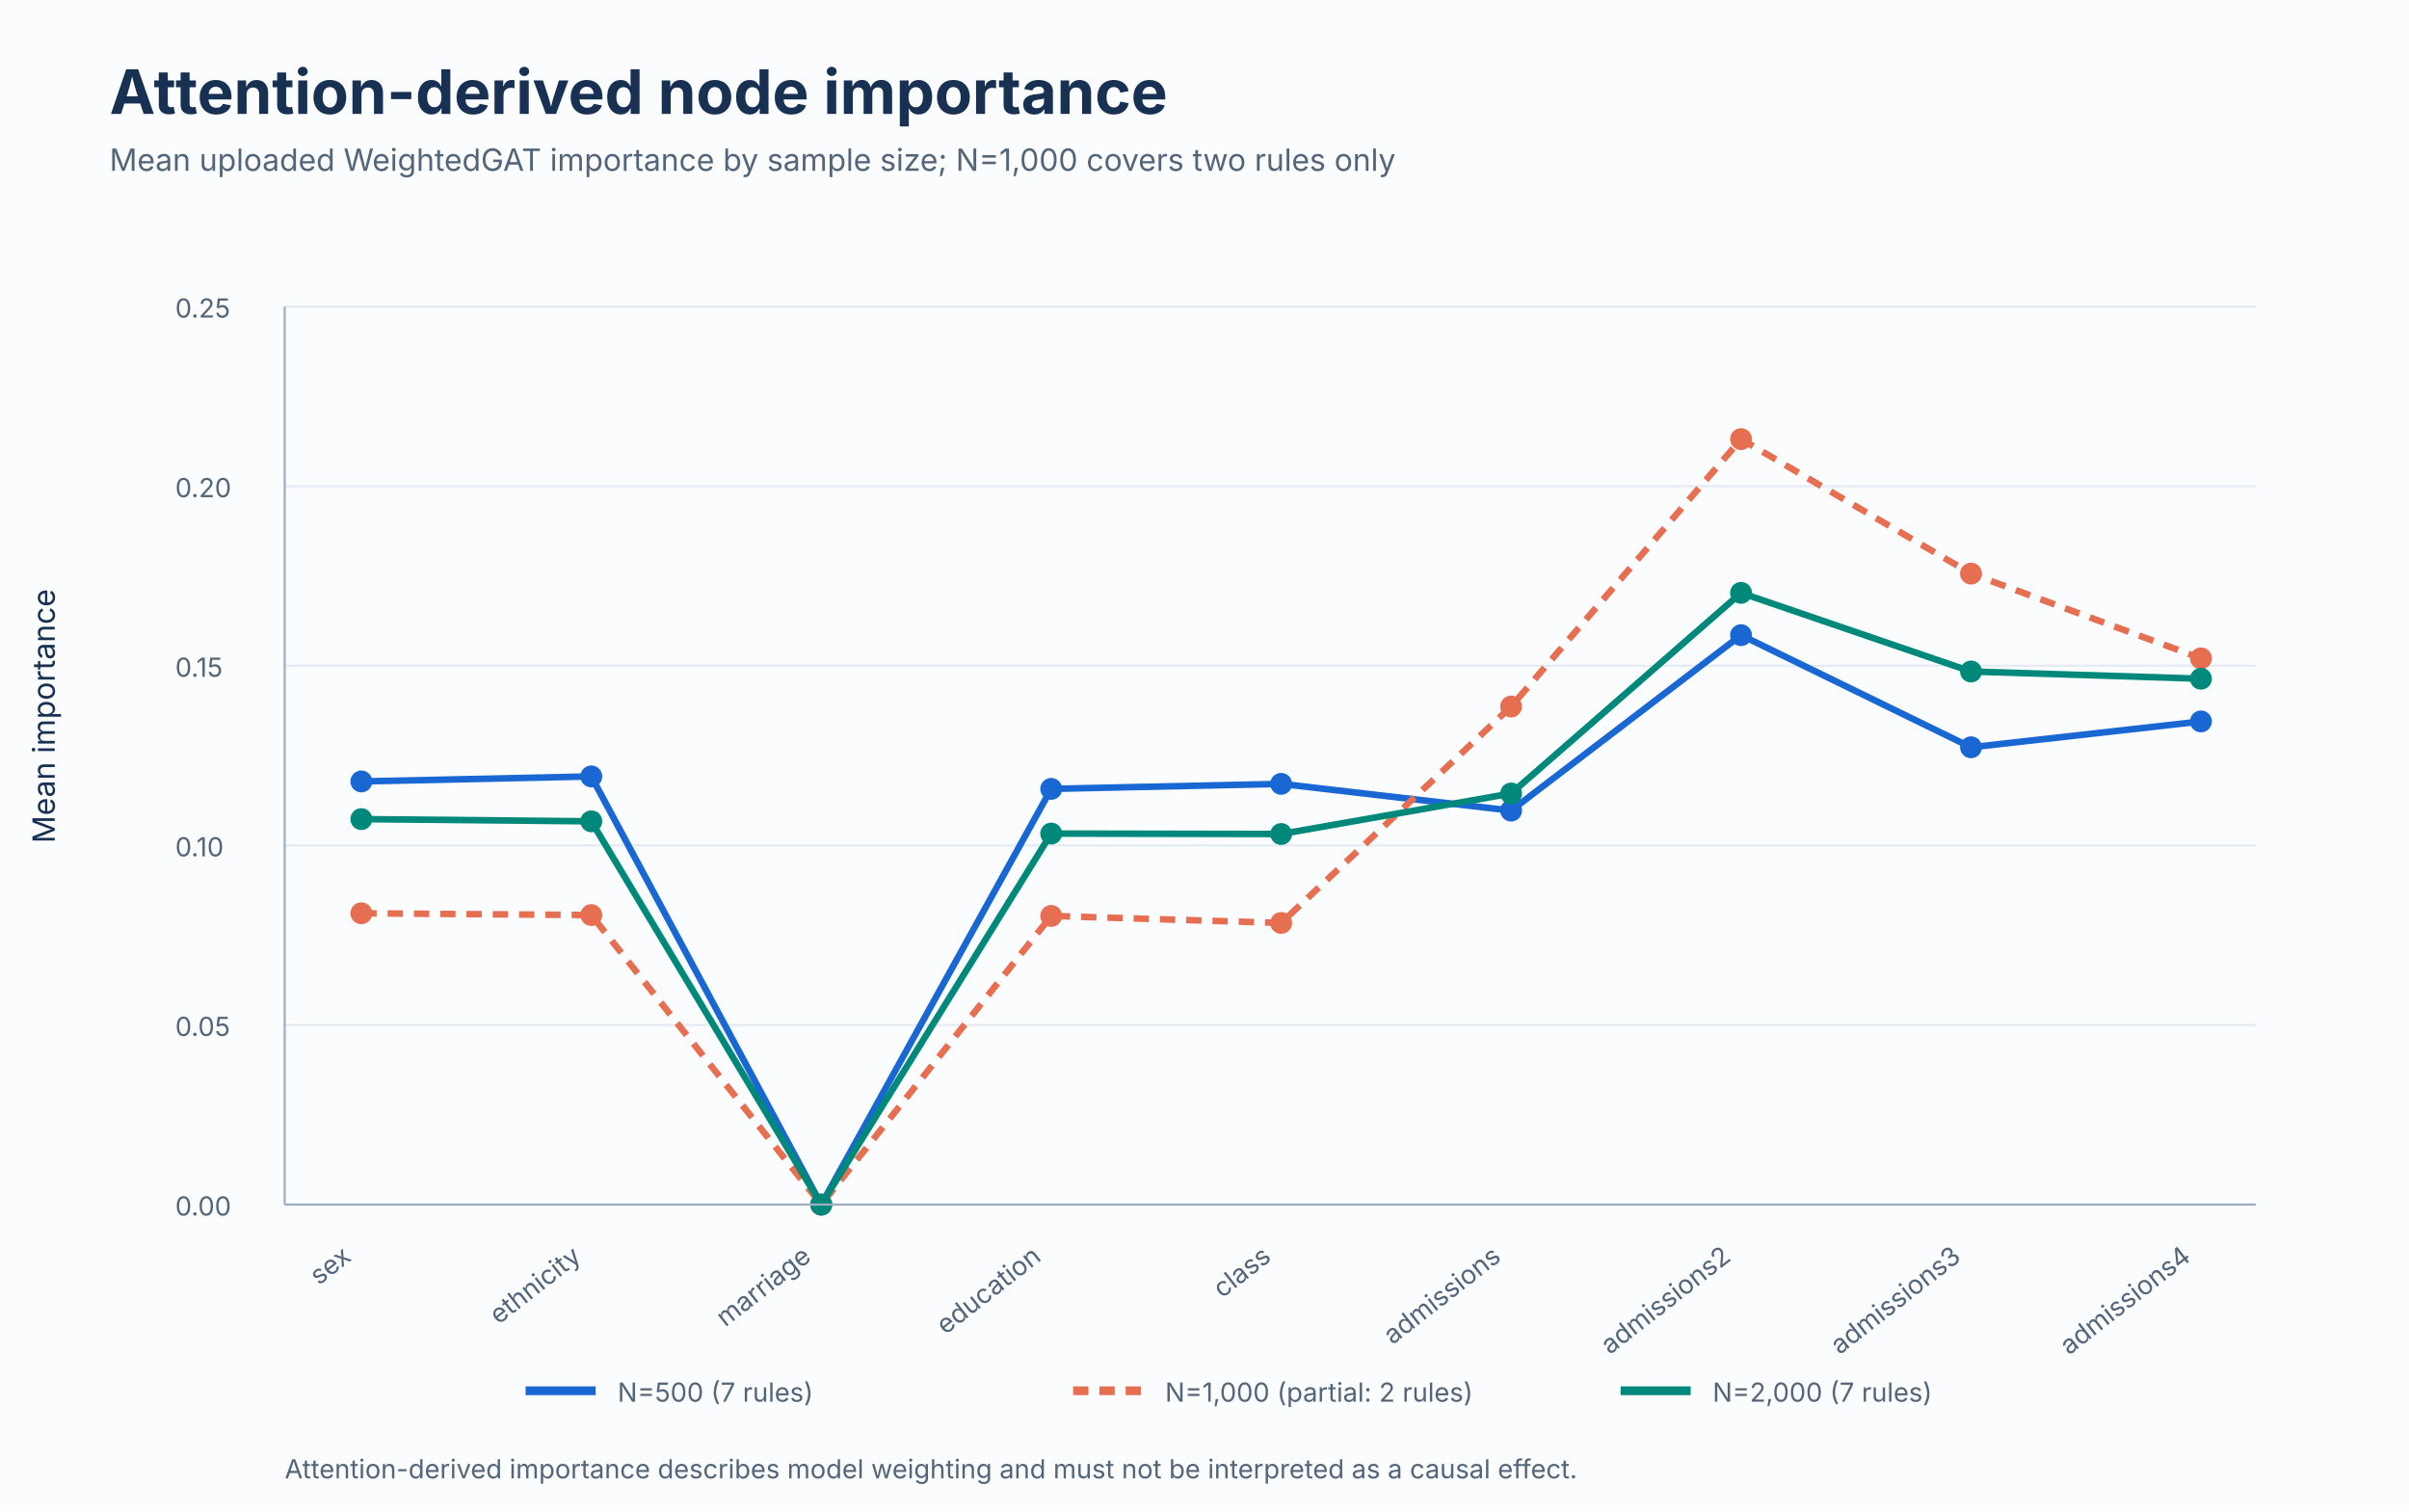
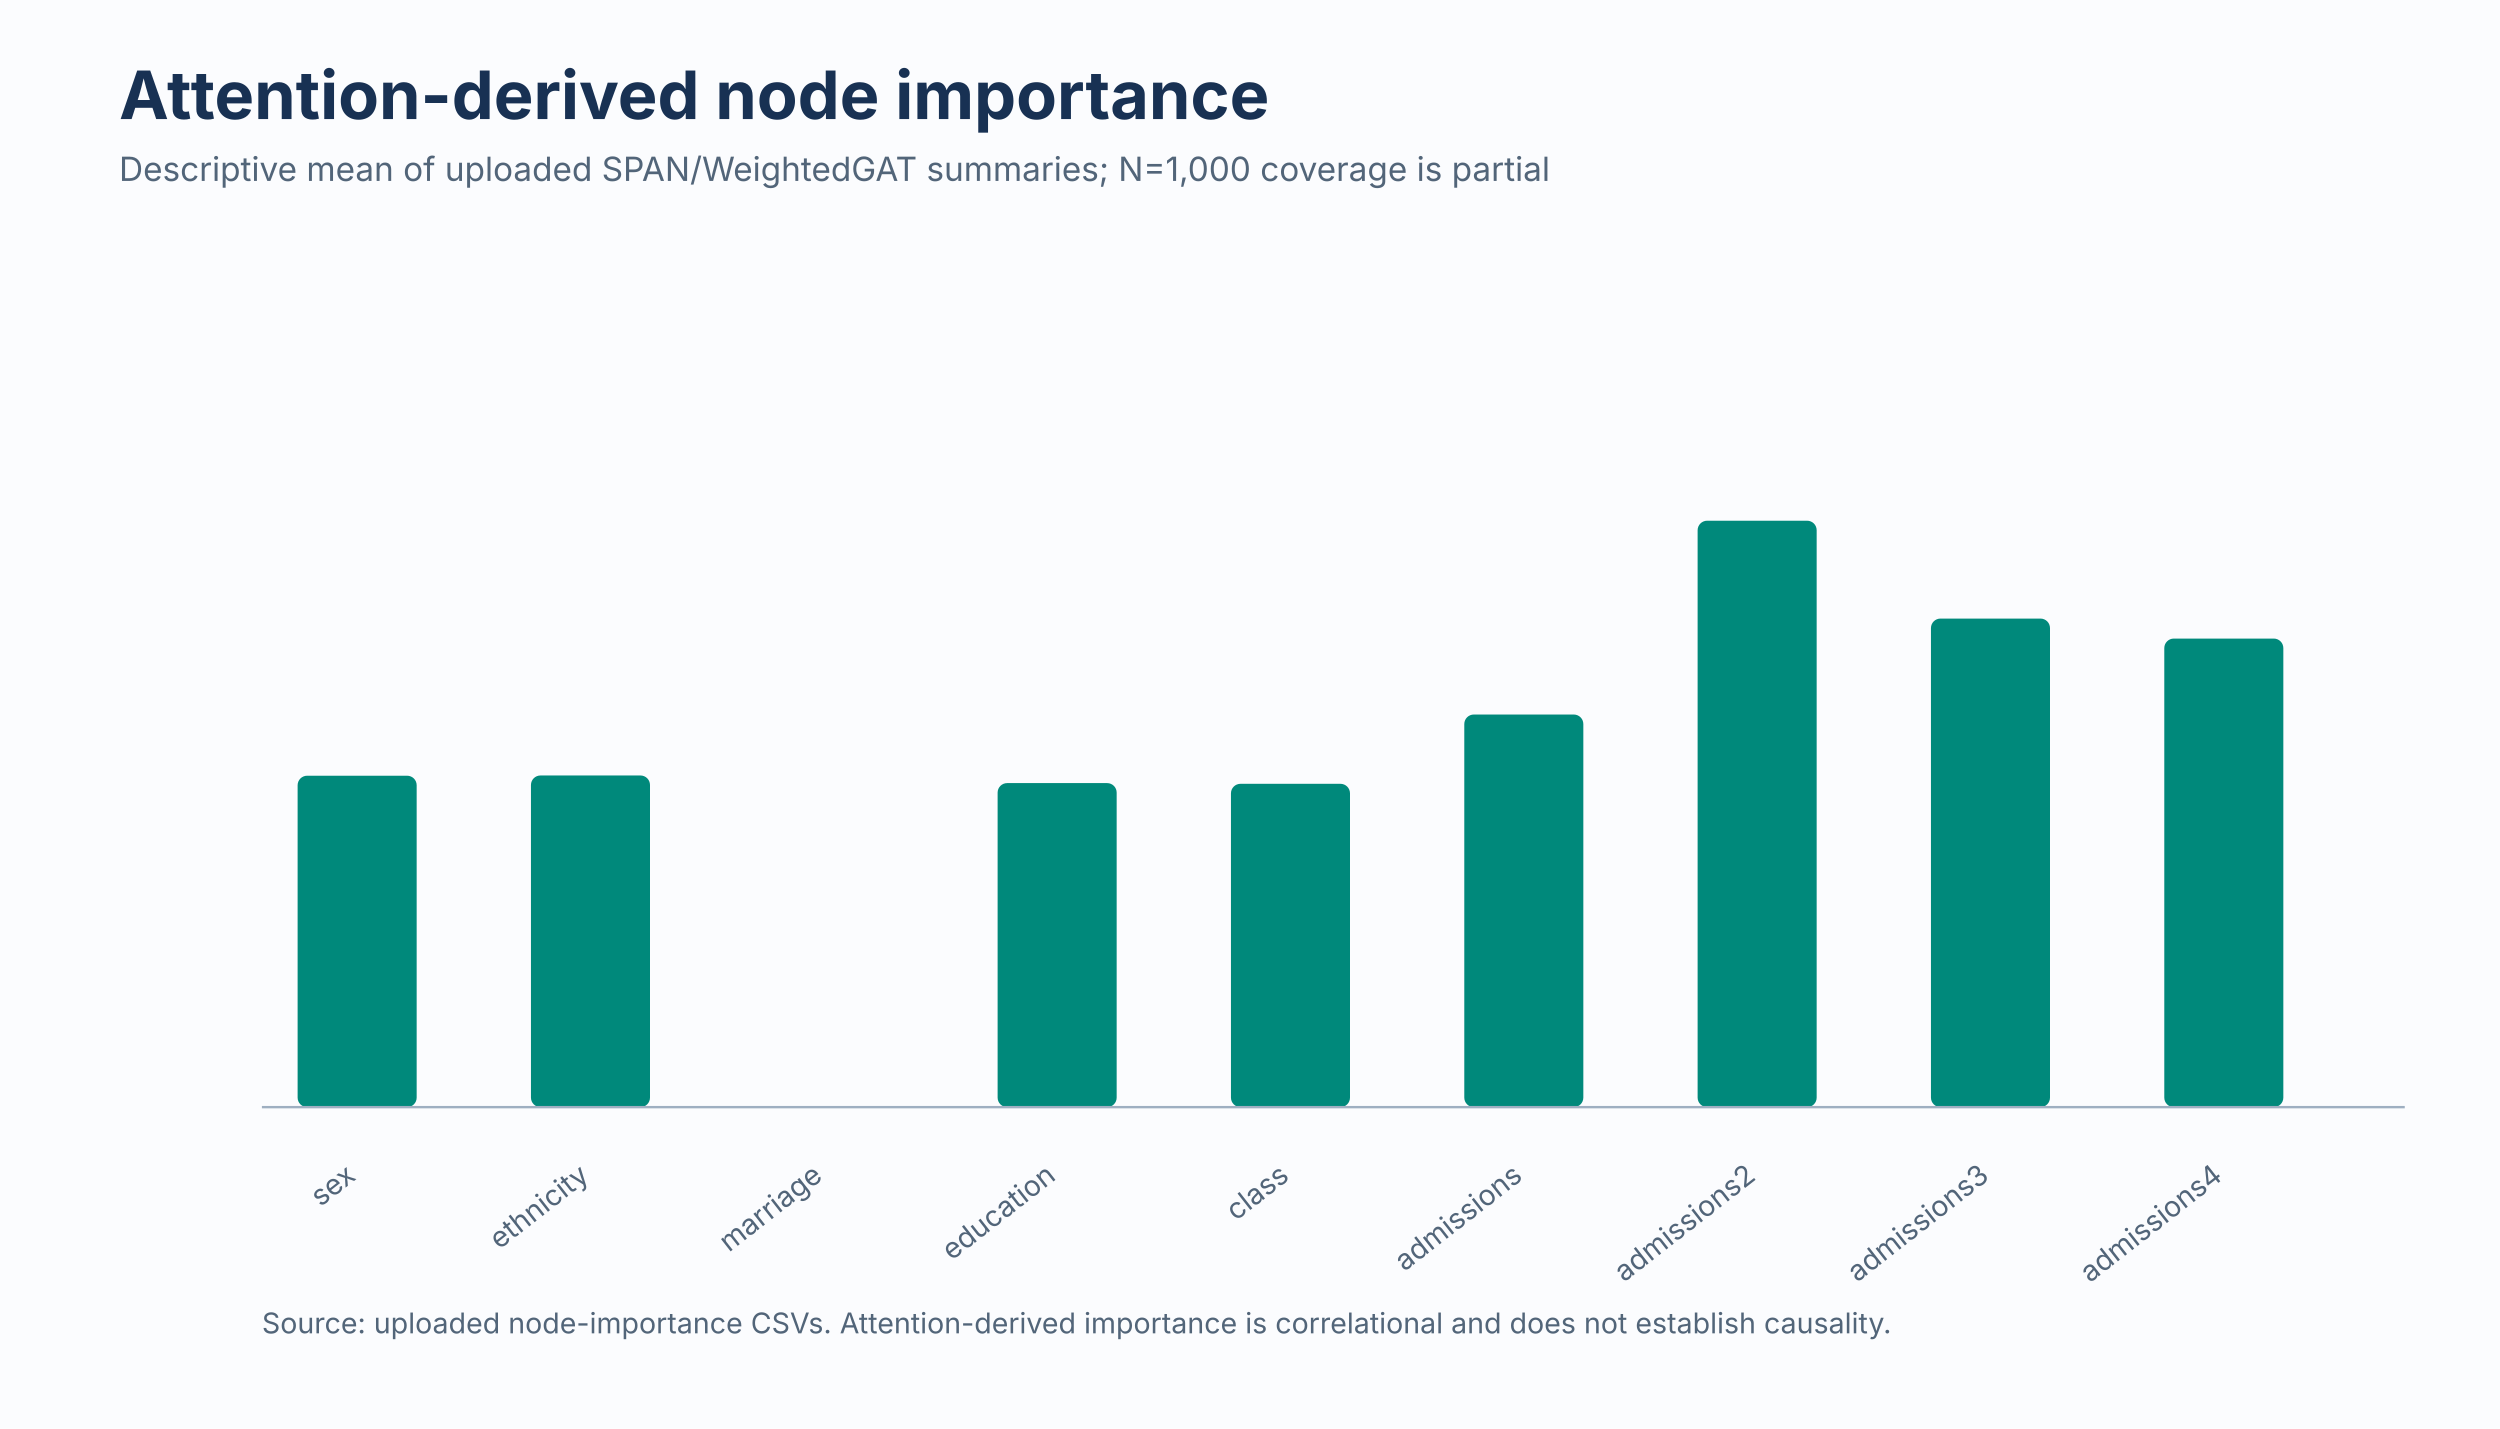
- <svg xmlns="http://www.w3.org/2000/svg" width="1100" height="690" viewBox="0 0 1100 690" role="img" aria-labelledby="title desc">
-   <style>text{font-family:Inter,Arial,sans-serif;fill:#183153}.title{font-size:28px;font-weight:700}.sub{font-size:14px;fill:#526579}.label{font-size:14px}.small{font-size:12px;fill:#526579}.value{font-size:11px;font-weight:600}.box{stroke:#c9d5e3;stroke-width:1.5}.axis{stroke:#9eafc1;stroke-width:1}.grid{stroke:#e5ebf2;stroke-width:1}.arrow{stroke:#49647e;stroke-width:2;fill:none}</style>
+ <svg xmlns="http://www.w3.org/2000/svg" width="1050" height="600" viewBox="0 0 1050 600" role="img" aria-labelledby="title desc">
+   <style>text{font-family:Inter,Arial,sans-serif;fill:#183153}.title{font-size:28px;font-weight:700}.sub{font-size:14px;fill:#526579}.label{font-size:14px}.small{font-size:12px;fill:#526579}.value{font-size:12px;font-weight:700}.box{stroke:#c9d5e3;stroke-width:1.5}.axis{stroke:#9eafc1}.grid{stroke:#e5ebf2}.arrow{stroke:#49647e;stroke-width:2;fill:none}</style>
  <rect width="100%" height="100%" fill="#fbfcfe" />
-   <text x="50" y="52" class="title">Attention-derived node importance</text>
-   <text x="50" y="78" class="sub">Mean uploaded WeightedGAT importance by sample size; N=1,000 covers two rules only</text>
-   <line x1="130" y1="550.0" x2="1030" y2="550.0" class="grid" />
-   <text x="80" y="555.0" class="small">0.00</text>
-   <line x1="130" y1="468.0" x2="1030" y2="468.0" class="grid" />
-   <text x="80" y="473.0" class="small">0.05</text>
-   <line x1="130" y1="386.0" x2="1030" y2="386.0" class="grid" />
-   <text x="80" y="391.0" class="small">0.10</text>
-   <line x1="130" y1="304.0" x2="1030" y2="304.0" class="grid" />
-   <text x="80" y="309.0" class="small">0.15</text>
-   <line x1="130" y1="222.0" x2="1030" y2="222.0" class="grid" />
-   <text x="80" y="227.0" class="small">0.20</text>
-   <line x1="130" y1="140.0" x2="1030" y2="140.0" class="grid" />
-   <text x="80" y="145.0" class="small">0.25</text>
-   <polyline points="165,356.8 270,354.5 375,550.0 480,360.2 585,357.9 690,370.1 795,290.0 900,341.2 1005,329.4" fill="none" stroke="#1967d2" stroke-width="3" />
-   <circle cx="165" cy="356.8" r="5" fill="#1967d2" />
-   <circle cx="270" cy="354.5" r="5" fill="#1967d2" />
-   <circle cx="375" cy="550.0" r="5" fill="#1967d2" />
-   <circle cx="480" cy="360.2" r="5" fill="#1967d2" />
-   <circle cx="585" cy="357.9" r="5" fill="#1967d2" />
-   <circle cx="690" cy="370.1" r="5" fill="#1967d2" />
-   <circle cx="795" cy="290.0" r="5" fill="#1967d2" />
-   <circle cx="900" cy="341.2" r="5" fill="#1967d2" />
-   <circle cx="1005" cy="329.4" r="5" fill="#1967d2" />
-   <polyline points="165,417.0 270,417.8 375,550.0 480,418.2 585,421.4 690,322.6 795,200.5 900,261.9 1005,300.6" fill="none" stroke="#e76f51" stroke-width="3" stroke-dasharray="7 5" />
-   <circle cx="165" cy="417.0" r="5" fill="#e76f51" />
-   <circle cx="270" cy="417.8" r="5" fill="#e76f51" />
-   <circle cx="375" cy="550.0" r="5" fill="#e76f51" />
-   <circle cx="480" cy="418.2" r="5" fill="#e76f51" />
-   <circle cx="585" cy="421.4" r="5" fill="#e76f51" />
-   <circle cx="690" cy="322.6" r="5" fill="#e76f51" />
-   <circle cx="795" cy="200.5" r="5" fill="#e76f51" />
-   <circle cx="900" cy="261.9" r="5" fill="#e76f51" />
-   <circle cx="1005" cy="300.6" r="5" fill="#e76f51" />
-   <polyline points="165,374.0 270,375.0 375,550.0 480,380.6 585,380.8 690,362.3 795,270.7 900,306.6 1005,309.9" fill="none" stroke="#00897b" stroke-width="3" />
-   <circle cx="165" cy="374.0" r="5" fill="#00897b" />
-   <circle cx="270" cy="375.0" r="5" fill="#00897b" />
-   <circle cx="375" cy="550.0" r="5" fill="#00897b" />
-   <circle cx="480" cy="380.6" r="5" fill="#00897b" />
-   <circle cx="585" cy="380.8" r="5" fill="#00897b" />
-   <circle cx="690" cy="362.3" r="5" fill="#00897b" />
-   <circle cx="795" cy="270.7" r="5" fill="#00897b" />
-   <circle cx="900" cy="306.6" r="5" fill="#00897b" />
-   <circle cx="1005" cy="309.9" r="5" fill="#00897b" />
-   <text x="161" y="575" class="small" text-anchor="end" transform="rotate(-38 161 575)">sex</text>
-   <text x="266" y="575" class="small" text-anchor="end" transform="rotate(-38 266 575)">ethnicity</text>
-   <text x="371" y="575" class="small" text-anchor="end" transform="rotate(-38 371 575)">marriage</text>
-   <text x="476" y="575" class="small" text-anchor="end" transform="rotate(-38 476 575)">education</text>
-   <text x="581" y="575" class="small" text-anchor="end" transform="rotate(-38 581 575)">class</text>
-   <text x="686" y="575" class="small" text-anchor="end" transform="rotate(-38 686 575)">admissions</text>
-   <text x="791" y="575" class="small" text-anchor="end" transform="rotate(-38 791 575)">admissions2</text>
-   <text x="896" y="575" class="small" text-anchor="end" transform="rotate(-38 896 575)">admissions3</text>
-   <text x="1001" y="575" class="small" text-anchor="end" transform="rotate(-38 1001 575)">admissions4</text>
-   <line x1="130" y1="140" x2="130" y2="550" class="axis" />
-   <line x1="130" y1="550" x2="1030" y2="550" class="axis" />
-   <text x="25" y="385" class="label" transform="rotate(-90 25 385)">Mean importance</text>
-   <line x1="240" y1="635" x2="272" y2="635" stroke="#1967d2" stroke-width="4" />
-   <text x="282" y="640" class="small">N=500 (7 rules)</text>
-   <line x1="490" y1="635" x2="522" y2="635" stroke="#e76f51" stroke-width="4" stroke-dasharray="7 5" />
-   <text x="532" y="640" class="small">N=1,000 (partial: 2 rules)</text>
-   <line x1="740" y1="635" x2="772" y2="635" stroke="#00897b" stroke-width="4" />
-   <text x="782" y="640" class="small">N=2,000 (7 rules)</text>
-   <text x="130" y="675" class="small">Attention-derived importance describes model weighting and must not be interpreted as a causal effect.</text>
+   <text x="50" y="50" class="title">Attention-derived node importance</text>
+   <text x="50" y="76" class="sub">Descriptive mean of uploaded SPAN/WeightedGAT summaries; N=1,000 coverage is partial</text>
+   <rect x="125" y="325.8" width="50" height="139.2" rx="4" fill="#00897b" />
+   <text x="150" y="495" class="small" text-anchor="end" transform="rotate(-38 150 495)">sex</text>
+   <rect x="223" y="325.7" width="50" height="139.3" rx="4" fill="#00897b" />
+   <text x="248" y="495" class="small" text-anchor="end" transform="rotate(-38 248 495)">ethnicity</text>
+   <rect x="321" y="465.0" width="50" height="0.0" rx="4" fill="#00897b" />
+   <text x="346" y="495" class="small" text-anchor="end" transform="rotate(-38 346 495)">marriage</text>
+   <rect x="419" y="328.9" width="50" height="136.1" rx="4" fill="#00897b" />
+   <text x="444" y="495" class="small" text-anchor="end" transform="rotate(-38 444 495)">education</text>
+   <rect x="517" y="329.2" width="50" height="135.8" rx="4" fill="#00897b" />
+   <text x="542" y="495" class="small" text-anchor="end" transform="rotate(-38 542 495)">class</text>
+   <rect x="615" y="300.1" width="50" height="164.9" rx="4" fill="#00897b" />
+   <text x="640" y="495" class="small" text-anchor="end" transform="rotate(-38 640 495)">admissions</text>
+   <rect x="713" y="218.7" width="50" height="246.3" rx="4" fill="#00897b" />
+   <text x="738" y="495" class="small" text-anchor="end" transform="rotate(-38 738 495)">admissions2</text>
+   <rect x="811" y="259.8" width="50" height="205.2" rx="4" fill="#00897b" />
+   <text x="836" y="495" class="small" text-anchor="end" transform="rotate(-38 836 495)">admissions3</text>
+   <rect x="909" y="268.2" width="50" height="196.8" rx="4" fill="#00897b" />
+   <text x="934" y="495" class="small" text-anchor="end" transform="rotate(-38 934 495)">admissions4</text>
+   <line x1="110" y1="465" x2="1010" y2="465" class="axis" />
+   <text x="110" y="560" class="small">Source: uploaded node-importance CSVs. Attention-derived importance is correlational and does not establish causality.</text>
</svg>
